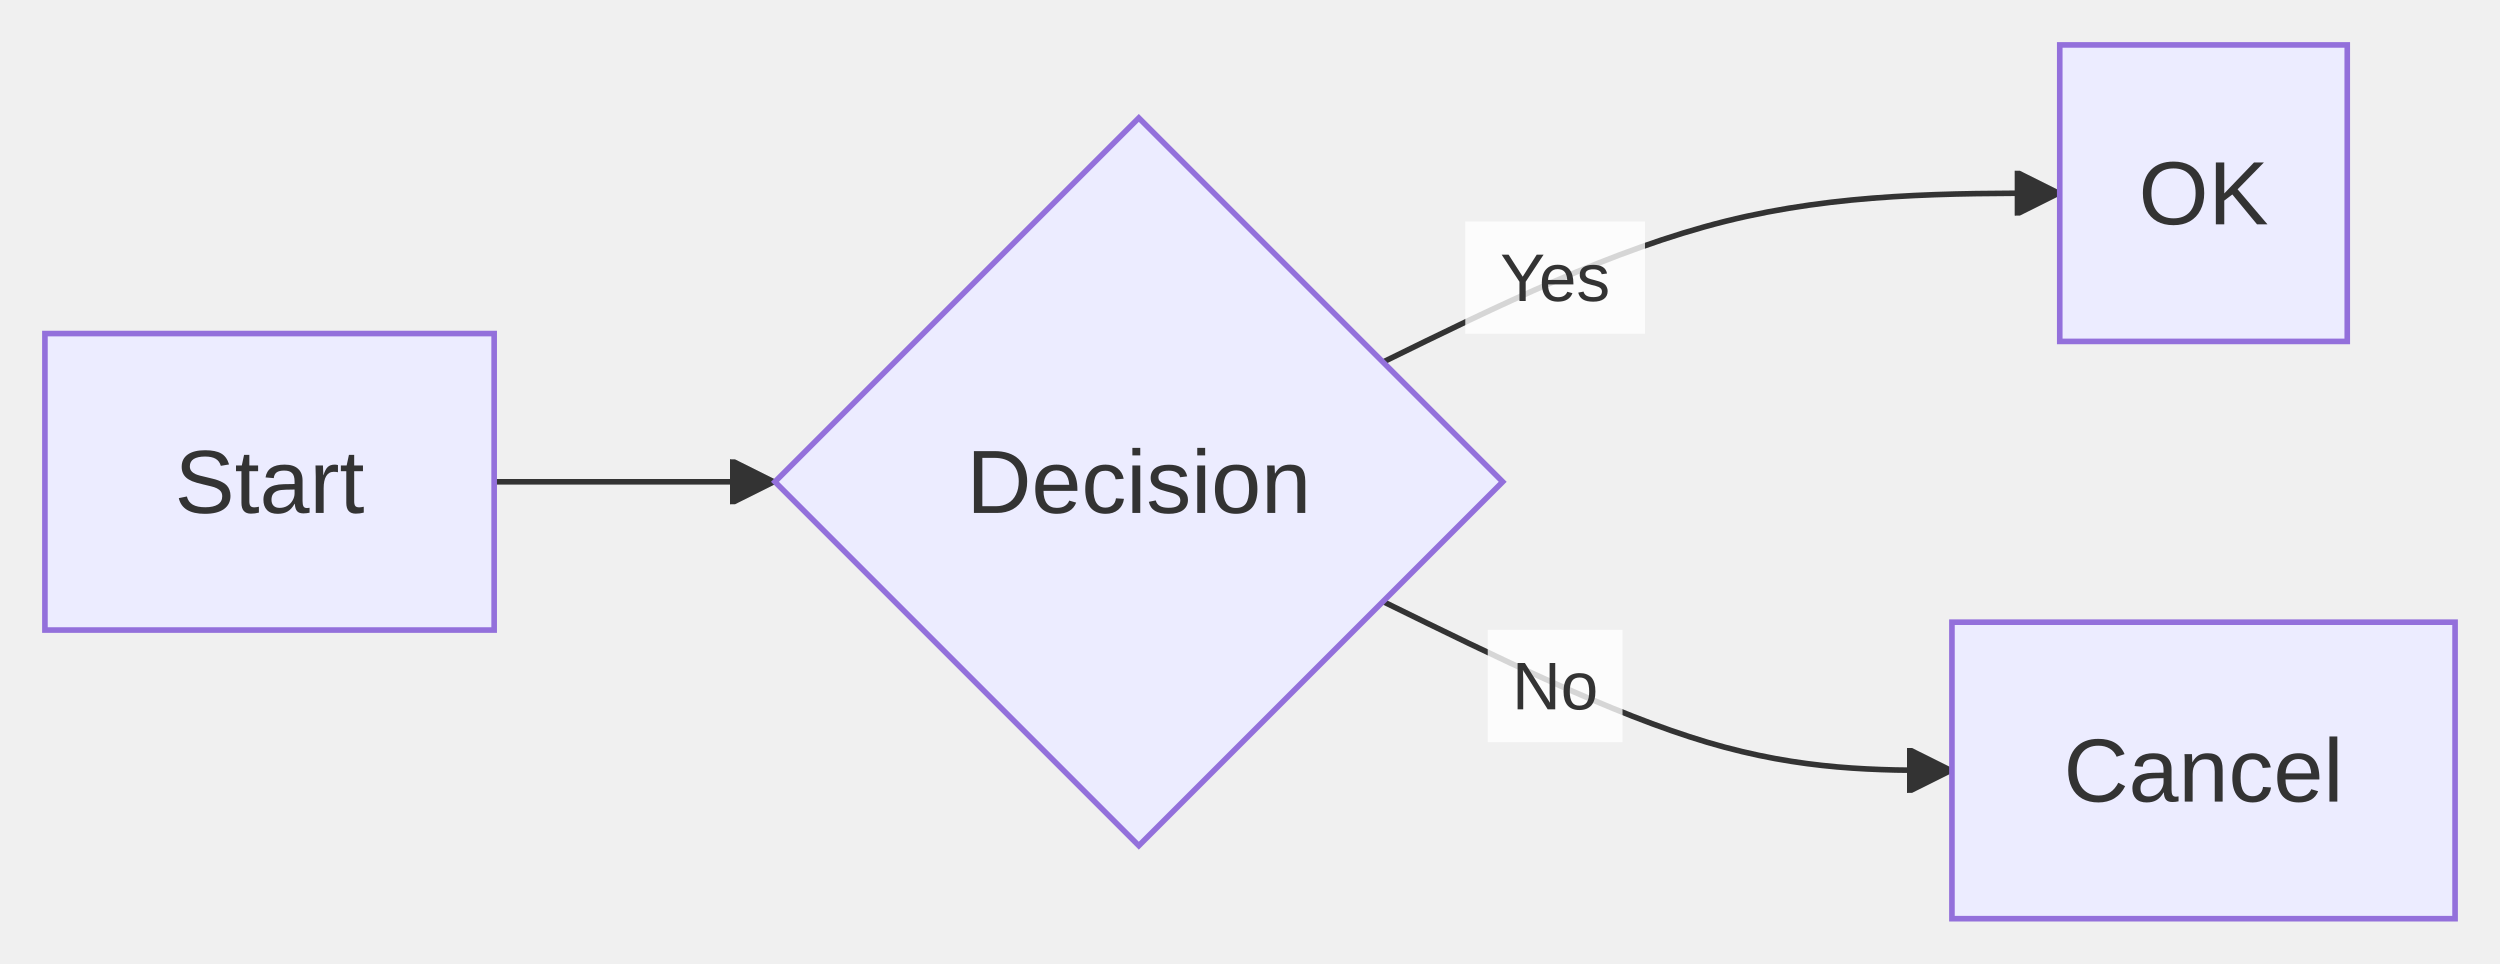
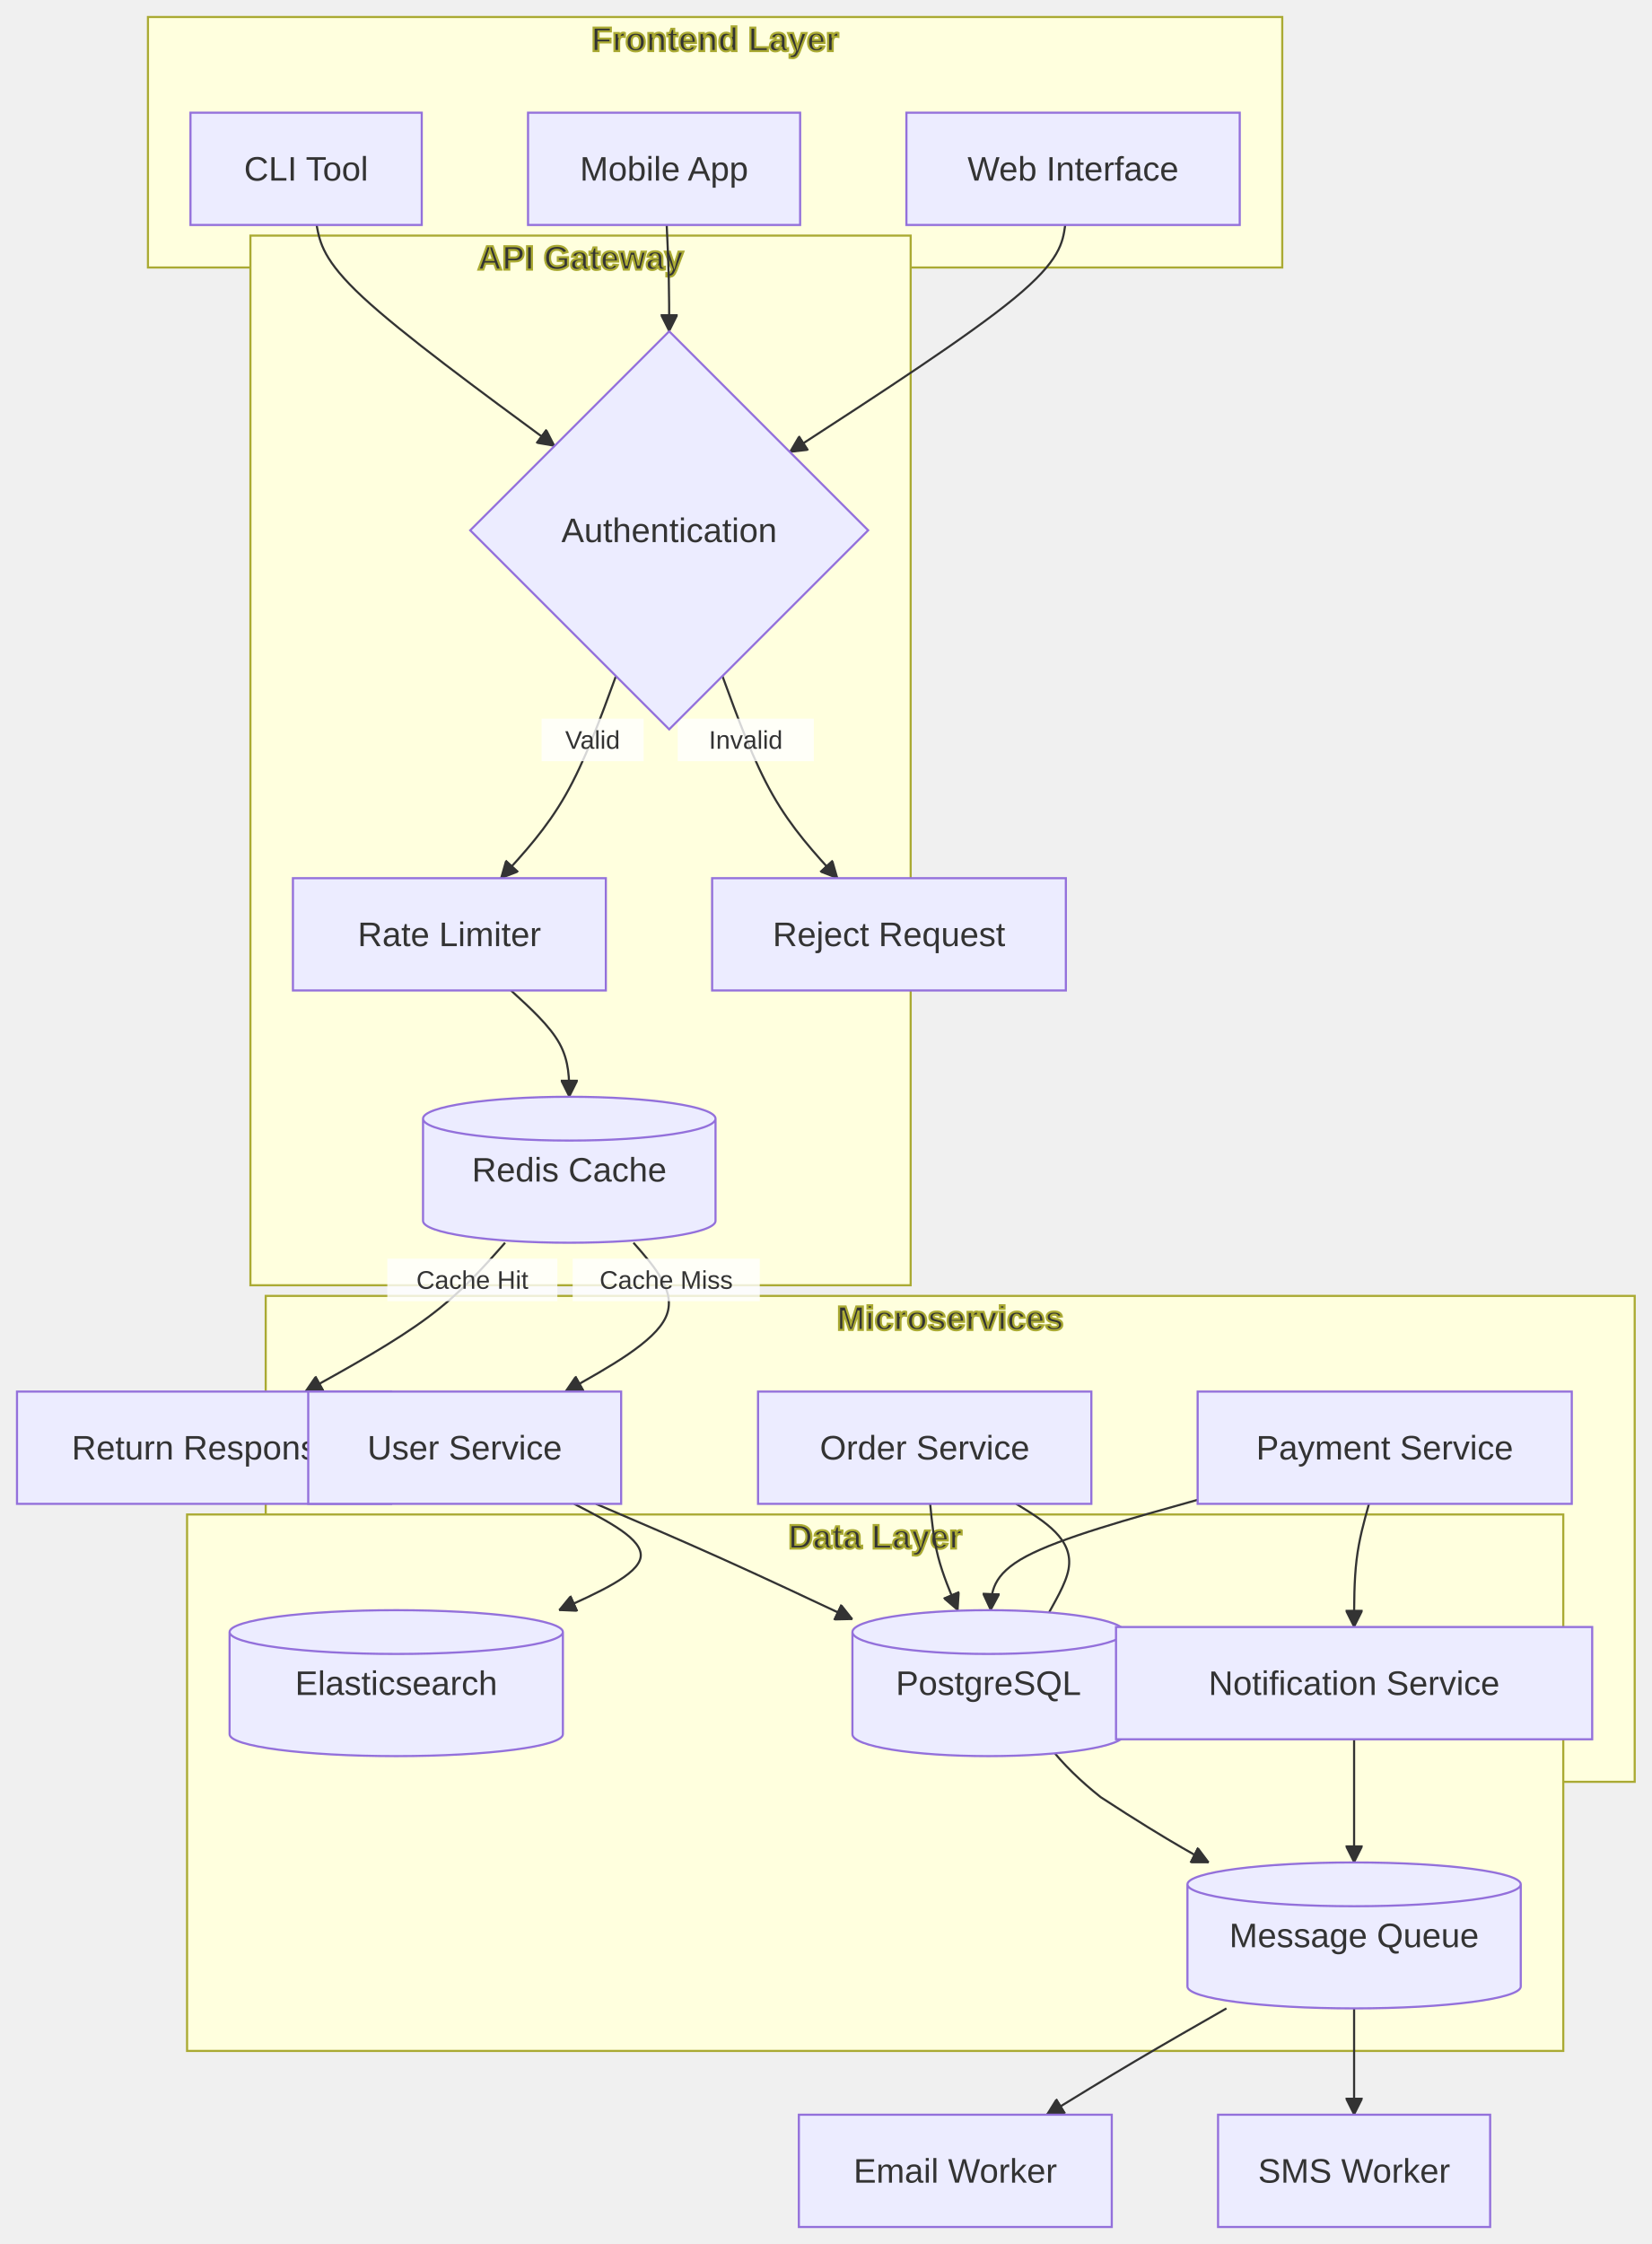
- <svg xmlns="http://www.w3.org/2000/svg" width="445.2" height="171.6" viewBox="-8 -8 445.2 171.6" class="mermaid">
+ <svg xmlns="http://www.w3.org/2000/svg" width="777" height="1055.32" viewBox="-8 -53 777 1055.32" class="mermaid">
  <style>

.mermaid {
  font-family: trebuchet ms, verdana, arial, sans-serif;
  font-size: 16px;
}

.node rect,
.node polygon,
.node circle,
.node ellipse,
.node path {
  fill: #ECECFF;
  stroke: #9370DB;
  stroke-width: 1px;
}

.node line {
  stroke: #9370DB;
  stroke-width: 1px;
}

.node .label {
  fill: #333333;
}

.node text {
  fill: #333333;
  font-family: trebuchet ms, verdana, arial, sans-serif;
  font-size: 16px;
}

.edge-path {
  fill: none;
  stroke: #333333;
  stroke-width: 1px;
}

.edge-label {
  fill: #333333;
  font-family: trebuchet ms, verdana, arial, sans-serif;
  font-size: 12px;
}

.edge-label-bg {
  fill: #ffffff;
}

.subgraph {
  fill: #ffffde;
  stroke: #aaaa33;
  stroke-width: 1px;
}

.subgraph-title {
  fill: #333333;
  font-weight: bold;
}

.cluster rect {
  fill: #ffffde;
  stroke: #aaaa33;
  stroke-width: 1px;
  rx: 5px;
  ry: 5px;
}

.cluster-label {
  fill: #333333;
  font-family: trebuchet ms, verdana, arial, sans-serif;
  font-size: 16px;
  font-weight: bold;
}

marker path {
  fill: #333333;
  stroke: #333333;
}

  </style>
  <defs>
    <marker id="arrow_point" viewBox="0 0 10 10" refX="10" refY="5" markerWidth="8" markerHeight="8" orient="auto" markerUnits="userSpaceOnUse">
      <path d="M 0 0 L 10 5 L 0 10 z" />
    </marker>
    <marker id="arrow_open" viewBox="0 0 10 10" refX="9" refY="5" markerWidth="8" markerHeight="8" orient="auto" markerUnits="userSpaceOnUse">
-       <path d="M 1 1 L 9 5 L 1 9" stroke-width="1.5" fill="none" />
+       <path d="M 1 1 L 9 5 L 1 9" fill="none" stroke-width="1.5" />
    </marker>
    <marker id="arrow_cross" viewBox="0 0 11 11" refX="12" refY="5.2" markerWidth="11" markerHeight="11" orient="auto" markerUnits="userSpaceOnUse">
-       <path d="M 1 1 L 10 10 M 10 1 L 1 10" stroke-width="2" fill="none" />
+       <path d="M 1 1 L 10 10 M 10 1 L 1 10" fill="none" stroke-width="2" />
    </marker>
    <marker id="arrow_circle" viewBox="0 0 10 10" refX="11" refY="5" markerWidth="11" markerHeight="11" orient="auto" markerUnits="userSpaceOnUse">
      <circle cx="5" cy="5" r="5" />
    </marker>
    <marker id="arrow_circle_start" viewBox="0 0 10 10" refX="-1" refY="5" markerWidth="11" markerHeight="11" orient="auto" markerUnits="userSpaceOnUse">
      <circle cx="5" cy="5" r="5" />
    </marker>
    <marker id="double_arrow_point_start" viewBox="0 0 10 10" refX="0" refY="5" markerWidth="8" markerHeight="8" orient="auto" markerUnits="userSpaceOnUse">
      <path d="M 0 5 L 10 10 L 10 0 z" />
    </marker>
    <marker id="double_arrow_point_end" viewBox="0 0 10 10" refX="10" refY="5" markerWidth="8" markerHeight="8" orient="auto" markerUnits="userSpaceOnUse">
      <path d="M 0 0 L 10 5 L 0 10 z" />
    </marker>
  </defs>
  <g class="root">
    <g class="clusters">
- 
+       <g class="subgraph" id="subgraph-Frontend">
+         <rect x="61.6" y="-45" width="533.6" height="117.8" class="cluster" />
+         <text x="328.4" y="-29" class="cluster-label" text-anchor="middle">Frontend Layer</text>
+       </g>
+       <g class="subgraph" id="subgraph-API">
+         <rect x="109.8" y="57.8" width="310.6" height="493.64" class="cluster" />
+         <text x="265.1" y="73.8" class="cluster-label" text-anchor="middle">API Gateway</text>
+       </g>
+       <g class="subgraph" id="subgraph-Services">
+         <rect x="117" y="556.44" width="644" height="228.52" class="cluster" />
+         <text x="439" y="572.44" class="cluster-label" text-anchor="middle">Microservices</text>
+       </g>
+       <g class="subgraph" id="subgraph-Data">
+         <rect x="80" y="659.24" width="647.4" height="252.28" class="cluster" />
+         <text x="403.7" y="675.24" class="cluster-label" text-anchor="middle">Data Layer</text>
+       </g>
    </g>
    <g class="edgePaths">
-       <g class="edge" id="edge-L-A-B-0">
-         <path d="M 80.00 77.80 C 88.33 77.80, 96.67 77.80, 105.00 77.80 C 113.33 77.80, 121.67 77.80, 130.00 77.80" class="edge-path" marker-end="url(#arrow_point)" stroke-width="1" fill="none" />
-       </g>
-       <g class="edge" id="edge-L-B-C-0">
-         <path d="M 238.28 56.48 C 258.72 46.45, 279.16 36.43, 299.25 31.41 C 319.33 26.40, 339.07 26.40, 358.80 26.40" class="edge-path" fill="none" stroke-width="1" marker-end="url(#arrow_point)" />
-       </g>
-       <g class="edge" id="edge-L-B-D-0">
-         <path d="M 238.28 99.12 C 258.72 109.15, 279.16 119.17, 296.05 124.19 C 312.93 129.20, 326.27 129.20, 339.60 129.20" class="edge-path" stroke-width="1" marker-end="url(#arrow_point)" fill="none" />
+       <g class="edge" id="edge-L-UI-Auth-0">
+         <path d="M 493.10 52.80 C 491.93 61.13, 490.77 69.47, 469.18 87.26 C 447.59 105.06, 405.58 132.31, 363.57 159.57" class="edge-path" marker-end="url(#arrow_point)" fill="none" stroke-width="1" />
+       </g>
+       <g class="edge" id="edge-L-Mobile-Auth-0">
+         <path d="M 305.63 52.80 C 306.02 61.13, 306.41 69.47, 306.61 77.80 C 306.80 86.13, 306.80 94.47, 306.80 102.80" class="edge-path" fill="none" stroke-width="1" marker-end="url(#arrow_point)" />
+       </g>
+       <g class="edge" id="edge-L-CLI-Auth-0">
+         <path d="M 140.93 52.80 C 142.49 61.13, 144.04 69.47, 162.70 86.79 C 181.36 104.11, 217.12 130.42, 252.87 156.73" class="edge-path" fill="none" stroke-width="1" marker-end="url(#arrow_point)" />
+       </g>
+       <g class="edge" id="edge-L-Auth-Rate-0">
+         <path d="M 281.75 264.95 C 274.43 284.97, 267.12 304.98, 258.10 320.82 C 249.08 336.67, 238.37 348.33, 227.65 360.00" class="edge-path" marker-end="url(#arrow_point)" fill="none" stroke-width="1" />
+       </g>
+       <g class="edge" id="edge-L-Auth-Reject-0">
+         <path d="M 331.85 264.95 C 339.17 284.97, 346.48 304.98, 355.50 320.82 C 364.52 336.67, 375.23 348.33, 385.95 360.00" class="edge-path" fill="none" stroke-width="1" marker-end="url(#arrow_point)" />
+       </g>
+       <g class="edge" id="edge-L-Rate-Cache-0">
+         <path d="M 232.37 412.80 C 241.51 421.13, 250.66 429.47, 255.23 437.80 C 259.80 446.13, 259.80 454.47, 259.80 462.80" class="edge-path" stroke-width="1" fill="none" marker-end="url(#arrow_point)" />
+       </g>
+       <g class="edge" id="edge-L-Cache-Response-0">
+         <path d="M 229.60 531.44 C 219.33 543.11, 209.07 554.77, 193.41 566.44 C 177.75 578.11, 156.69 589.77, 135.64 601.44" class="edge-path" marker-end="url(#arrow_point)" fill="none" stroke-width="1" />
+       </g>
+       <g class="edge" id="edge-L-Cache-UserSvc-0">
+         <path d="M 290.00 531.44 C 300.27 543.11, 310.53 554.77, 305.20 566.44 C 299.86 578.11, 278.92 589.77, 257.98 601.44" class="edge-path" fill="none" stroke-width="1" marker-end="url(#arrow_point)" />
+       </g>
+       <g class="edge" id="edge-L-UserSvc-DB-0">
+         <path d="M 272.34 654.24 C 291.82 662.57, 311.31 670.91, 331.42 679.95 C 351.53 688.99, 372.27 698.73, 393.00 708.48" class="edge-path" fill="none" stroke-width="1" marker-end="url(#arrow_point)" />
+       </g>
+       <g class="edge" id="edge-L-UserSvc-Search-0">
+         <path d="M 262.06 654.24 C 278.31 662.57, 294.55 670.91, 293.38 679.24 C 292.20 687.57, 273.60 695.91, 255.00 704.24" class="edge-path" stroke-width="1" fill="none" marker-end="url(#arrow_point)" />
+       </g>
+       <g class="edge" id="edge-L-OrderSvc-DB-0">
+         <path d="M 429.57 654.24 C 430.38 662.57, 431.19 670.91, 433.35 679.24 C 435.51 687.57, 439.02 695.91, 442.54 704.24" class="edge-path" fill="none" stroke-width="1" marker-end="url(#arrow_point)" />
+       </g>
+       <g class="edge" id="edge-L-OrderSvc-Queue-0">
+         <path d="M 470.04 654.24 C 483.63 662.57, 497.21 670.91, 494.67 684.96 C 492.13 699.01, 473.47 718.79, 473.47 738.56 C 473.47 758.33, 492.13 778.11, 509.77 792.16 C 544.01 814.55, 560.61 822.88, 560.61 822.88" class="edge-path" marker-end="url(#arrow_point)" fill="none" stroke-width="1" />
+       </g>
+       <g class="edge" id="edge-L-PaymentSvc-DB-0">
+         <path d="M 555.40 652.34 C 523.20 661.31, 491.00 670.27, 474.77 678.92 C 458.55 687.57, 458.29 695.91, 458.04 704.24" class="edge-path" fill="none" marker-end="url(#arrow_point)" stroke-width="1" />
+       </g>
+       <g class="edge" id="edge-L-PaymentSvc-NotifySvc-0">
+         <path d="M 636.00 654.24 C 633.67 662.57, 631.33 670.91, 630.17 680.56 C 629.00 690.21, 629.00 701.19, 629.00 712.16" class="edge-path" marker-end="url(#arrow_point)" fill="none" stroke-width="1" />
+       </g>
+       <g class="edge" id="edge-L-NotifySvc-Queue-0">
+         <path d="M 629.00 764.96 C 629.00 775.93, 629.00 786.91, 629.00 796.56 C 629.00 806.21, 629.00 814.55, 629.00 822.88" class="edge-path" fill="none" marker-end="url(#arrow_point)" stroke-width="1" />
+       </g>
+       <g class="edge" id="edge-L-Queue-EmailWorker-0">
+         <path d="M 568.95 891.52 C 554.36 899.85, 539.78 908.19, 525.70 916.52 C 511.61 924.85, 498.03 933.19, 484.44 941.52" class="edge-path" fill="none" stroke-width="1" marker-end="url(#arrow_point)" />
+       </g>
+       <g class="edge" id="edge-L-Queue-SMSWorker-0">
+         <path d="M 629.00 891.52 C 629.00 899.85, 629.00 908.19, 629.00 916.52 C 629.00 924.85, 629.00 933.19, 629.00 941.52" class="edge-path" marker-end="url(#arrow_point)" stroke-width="1" fill="none" />
      </g>
    </g>
    <g class="edgeLabels">
-       <g class="edgeLabel" id="edge-label-L-B-C-0">
-         <rect x="252.938" y="31.438" width="32" height="20" class="edge-label-bg" fill-opacity="0.8" />
-         <text x="268.938" y="41.438" class="edge-label" dominant-baseline="central" text-anchor="middle">Yes</text>
-       </g>
-       <g class="edgeLabel" id="edge-label-L-B-D-0">
-         <rect x="256.938" y="104.162" width="24" height="20" class="edge-label-bg" fill-opacity="0.8" />
-         <text x="268.938" y="114.162" class="edge-label" text-anchor="middle" dominant-baseline="central">No</text>
+       <g class="edgeLabel" id="edge-label-L-Auth-Rate-0">
+         <rect x="246.774" y="284.974" width="48" height="20" class="edge-label-bg" fill-opacity="0.8" />
+         <text x="270.774" y="294.974" class="edge-label" text-anchor="middle" dominant-baseline="central">Valid</text>
+       </g>
+       <g class="edgeLabel" id="edge-label-L-Auth-Reject-0">
+         <rect x="310.826" y="284.974" width="64" height="20" class="edge-label-bg" fill-opacity="0.8" />
+         <text x="342.826" y="294.974" class="edge-label" text-anchor="middle" dominant-baseline="central">Invalid</text>
+       </g>
+       <g class="edgeLabel" id="edge-label-L-Cache-Response-0">
+         <rect x="174.2" y="538.94" width="80" height="20" class="edge-label-bg" fill-opacity="0.8" />
+         <text x="214.2" y="548.94" class="edge-label" dominant-baseline="central" text-anchor="middle">Cache Hit</text>
+       </g>
+       <g class="edgeLabel" id="edge-label-L-Cache-UserSvc-0">
+         <rect x="261.4" y="538.94" width="88" height="20" class="edge-label-bg" fill-opacity="0.8" />
+         <text x="305.4" y="548.94" class="edge-label" text-anchor="middle" dominant-baseline="central">Cache Miss</text>
      </g>
    </g>
    <g class="nodes">
-       <g class="node" id="node-A">
-         <rect x="0" y="51.4" width="80" height="52.8" />
-         <text x="40" y="77.8" class="label" dominant-baseline="central" text-anchor="middle">Start</text>
-       </g>
-       <g class="node" id="node-B">
-         <polygon points="194.8,13 259.6,77.8 194.8,142.6 130,77.8" />
-         <text x="194.8" y="77.8" class="label" text-anchor="middle" dominant-baseline="central">Decision</text>
-       </g>
-       <g class="node" id="node-C">
-         <rect x="358.8" y="0" width="51.2" height="52.8" />
-         <text x="384.4" y="26.4" class="label" text-anchor="middle" dominant-baseline="central">OK</text>
-       </g>
-       <g class="node" id="node-D">
-         <rect x="339.6" y="102.8" width="89.6" height="52.8" />
-         <text x="384.4" y="129.2" class="label" text-anchor="middle" dominant-baseline="central">Cancel</text>
+       <g class="node" id="node-Auth">
+         <polygon points="306.8,102.8 400.4,196.4 306.8,290 213.2,196.4" />
+         <text x="306.8" y="196.4" class="label" dominant-baseline="central" text-anchor="middle">Authentication</text>
+       </g>
+       <g class="node" id="node-CLI">
+         <rect x="81.6" y="0" width="108.8" height="52.8" />
+         <text x="136" y="26.4" class="label" text-anchor="middle" dominant-baseline="central">CLI Tool</text>
+       </g>
+       <g class="node" id="node-Cache">
+         <path d="M 191 473.096 a 68.8 10.296 0 0 0 137.6 0 a 68.8 10.296 0 0 0 -137.6 0 l 0 48.048 a 68.8 10.296 0 0 0 137.6 0 l 0 -48.048" />
+         <text x="259.8" y="497.12" class="label" dominant-baseline="central" text-anchor="middle">Redis Cache</text>
+       </g>
+       <g class="node" id="node-DB">
+         <path d="M 393 714.536 a 64 10.296 0 0 0 128 0 a 64 10.296 0 0 0 -128 0 l 0 48.048 a 64 10.296 0 0 0 128 0 l 0 -48.048" />
+         <text x="457" y="738.56" class="label" text-anchor="middle" dominant-baseline="central">PostgreSQL</text>
+       </g>
+       <g class="node" id="node-EmailWorker">
+         <rect x="367.8" y="941.52" width="147.2" height="52.8" />
+         <text x="441.4" y="967.92" class="label" text-anchor="middle" dominant-baseline="central">Email Worker</text>
+       </g>
+       <g class="node" id="node-Mobile">
+         <rect x="240.4" y="0" width="128" height="52.8" />
+         <text x="304.4" y="26.4" class="label" text-anchor="middle" dominant-baseline="central">Mobile App</text>
+       </g>
+       <g class="node" id="node-NotifySvc">
+         <rect x="517" y="712.16" width="224" height="52.8" />
+         <text x="629" y="738.56" class="label" dominant-baseline="central" text-anchor="middle">Notification Service</text>
+       </g>
+       <g class="node" id="node-OrderSvc">
+         <rect x="348.6" y="601.44" width="156.8" height="52.8" />
+         <text x="427" y="627.84" class="label" text-anchor="middle" dominant-baseline="central">Order Service</text>
+       </g>
+       <g class="node" id="node-PaymentSvc">
+         <rect x="555.4" y="601.44" width="176" height="52.8" />
+         <text x="643.4" y="627.84" class="label" text-anchor="middle" dominant-baseline="central">Payment Service</text>
+       </g>
+       <g class="node" id="node-Queue">
+         <path d="M 550.6 833.176 a 78.4 10.296 0 0 0 156.8 0 a 78.4 10.296 0 0 0 -156.8 0 l 0 48.048 a 78.4 10.296 0 0 0 156.8 0 l 0 -48.048" />
+         <text x="629" y="857.2" class="label" text-anchor="middle" dominant-baseline="central">Message Queue</text>
+       </g>
+       <g class="node" id="node-Rate">
+         <rect x="129.8" y="360" width="147.2" height="52.8" />
+         <text x="203.4" y="386.4" class="label" dominant-baseline="central" text-anchor="middle">Rate Limiter</text>
+       </g>
+       <g class="node" id="node-Reject">
+         <rect x="327" y="360" width="166.4" height="52.8" />
+         <text x="410.2" y="386.4" class="label" dominant-baseline="central" text-anchor="middle">Reject Request</text>
+       </g>
+       <g class="node" id="node-Response">
+         <rect x="0" y="601.44" width="176" height="52.8" />
+         <text x="88" y="627.84" class="label" dominant-baseline="central" text-anchor="middle">Return Response</text>
+       </g>
+       <g class="node" id="node-SMSWorker">
+         <rect x="565" y="941.52" width="128" height="52.8" />
+         <text x="629" y="967.92" class="label" dominant-baseline="central" text-anchor="middle">SMS Worker</text>
+       </g>
+       <g class="node" id="node-Search">
+         <path d="M 100 714.536 a 78.4 10.296 0 0 0 156.8 0 a 78.4 10.296 0 0 0 -156.8 0 l 0 48.048 a 78.4 10.296 0 0 0 156.8 0 l 0 -48.048" />
+         <text x="178.4" y="738.56" class="label" text-anchor="middle" dominant-baseline="central">Elasticsearch</text>
+       </g>
+       <g class="node" id="node-UI">
+         <rect x="418.4" y="0" width="156.8" height="52.8" />
+         <text x="496.8" y="26.4" class="label" text-anchor="middle" dominant-baseline="central">Web Interface</text>
+       </g>
+       <g class="node" id="node-UserSvc">
+         <rect x="137" y="601.44" width="147.2" height="52.8" />
+         <text x="210.6" y="627.84" class="label" dominant-baseline="central" text-anchor="middle">User Service</text>
      </g>
    </g>
  </g>
</svg>
